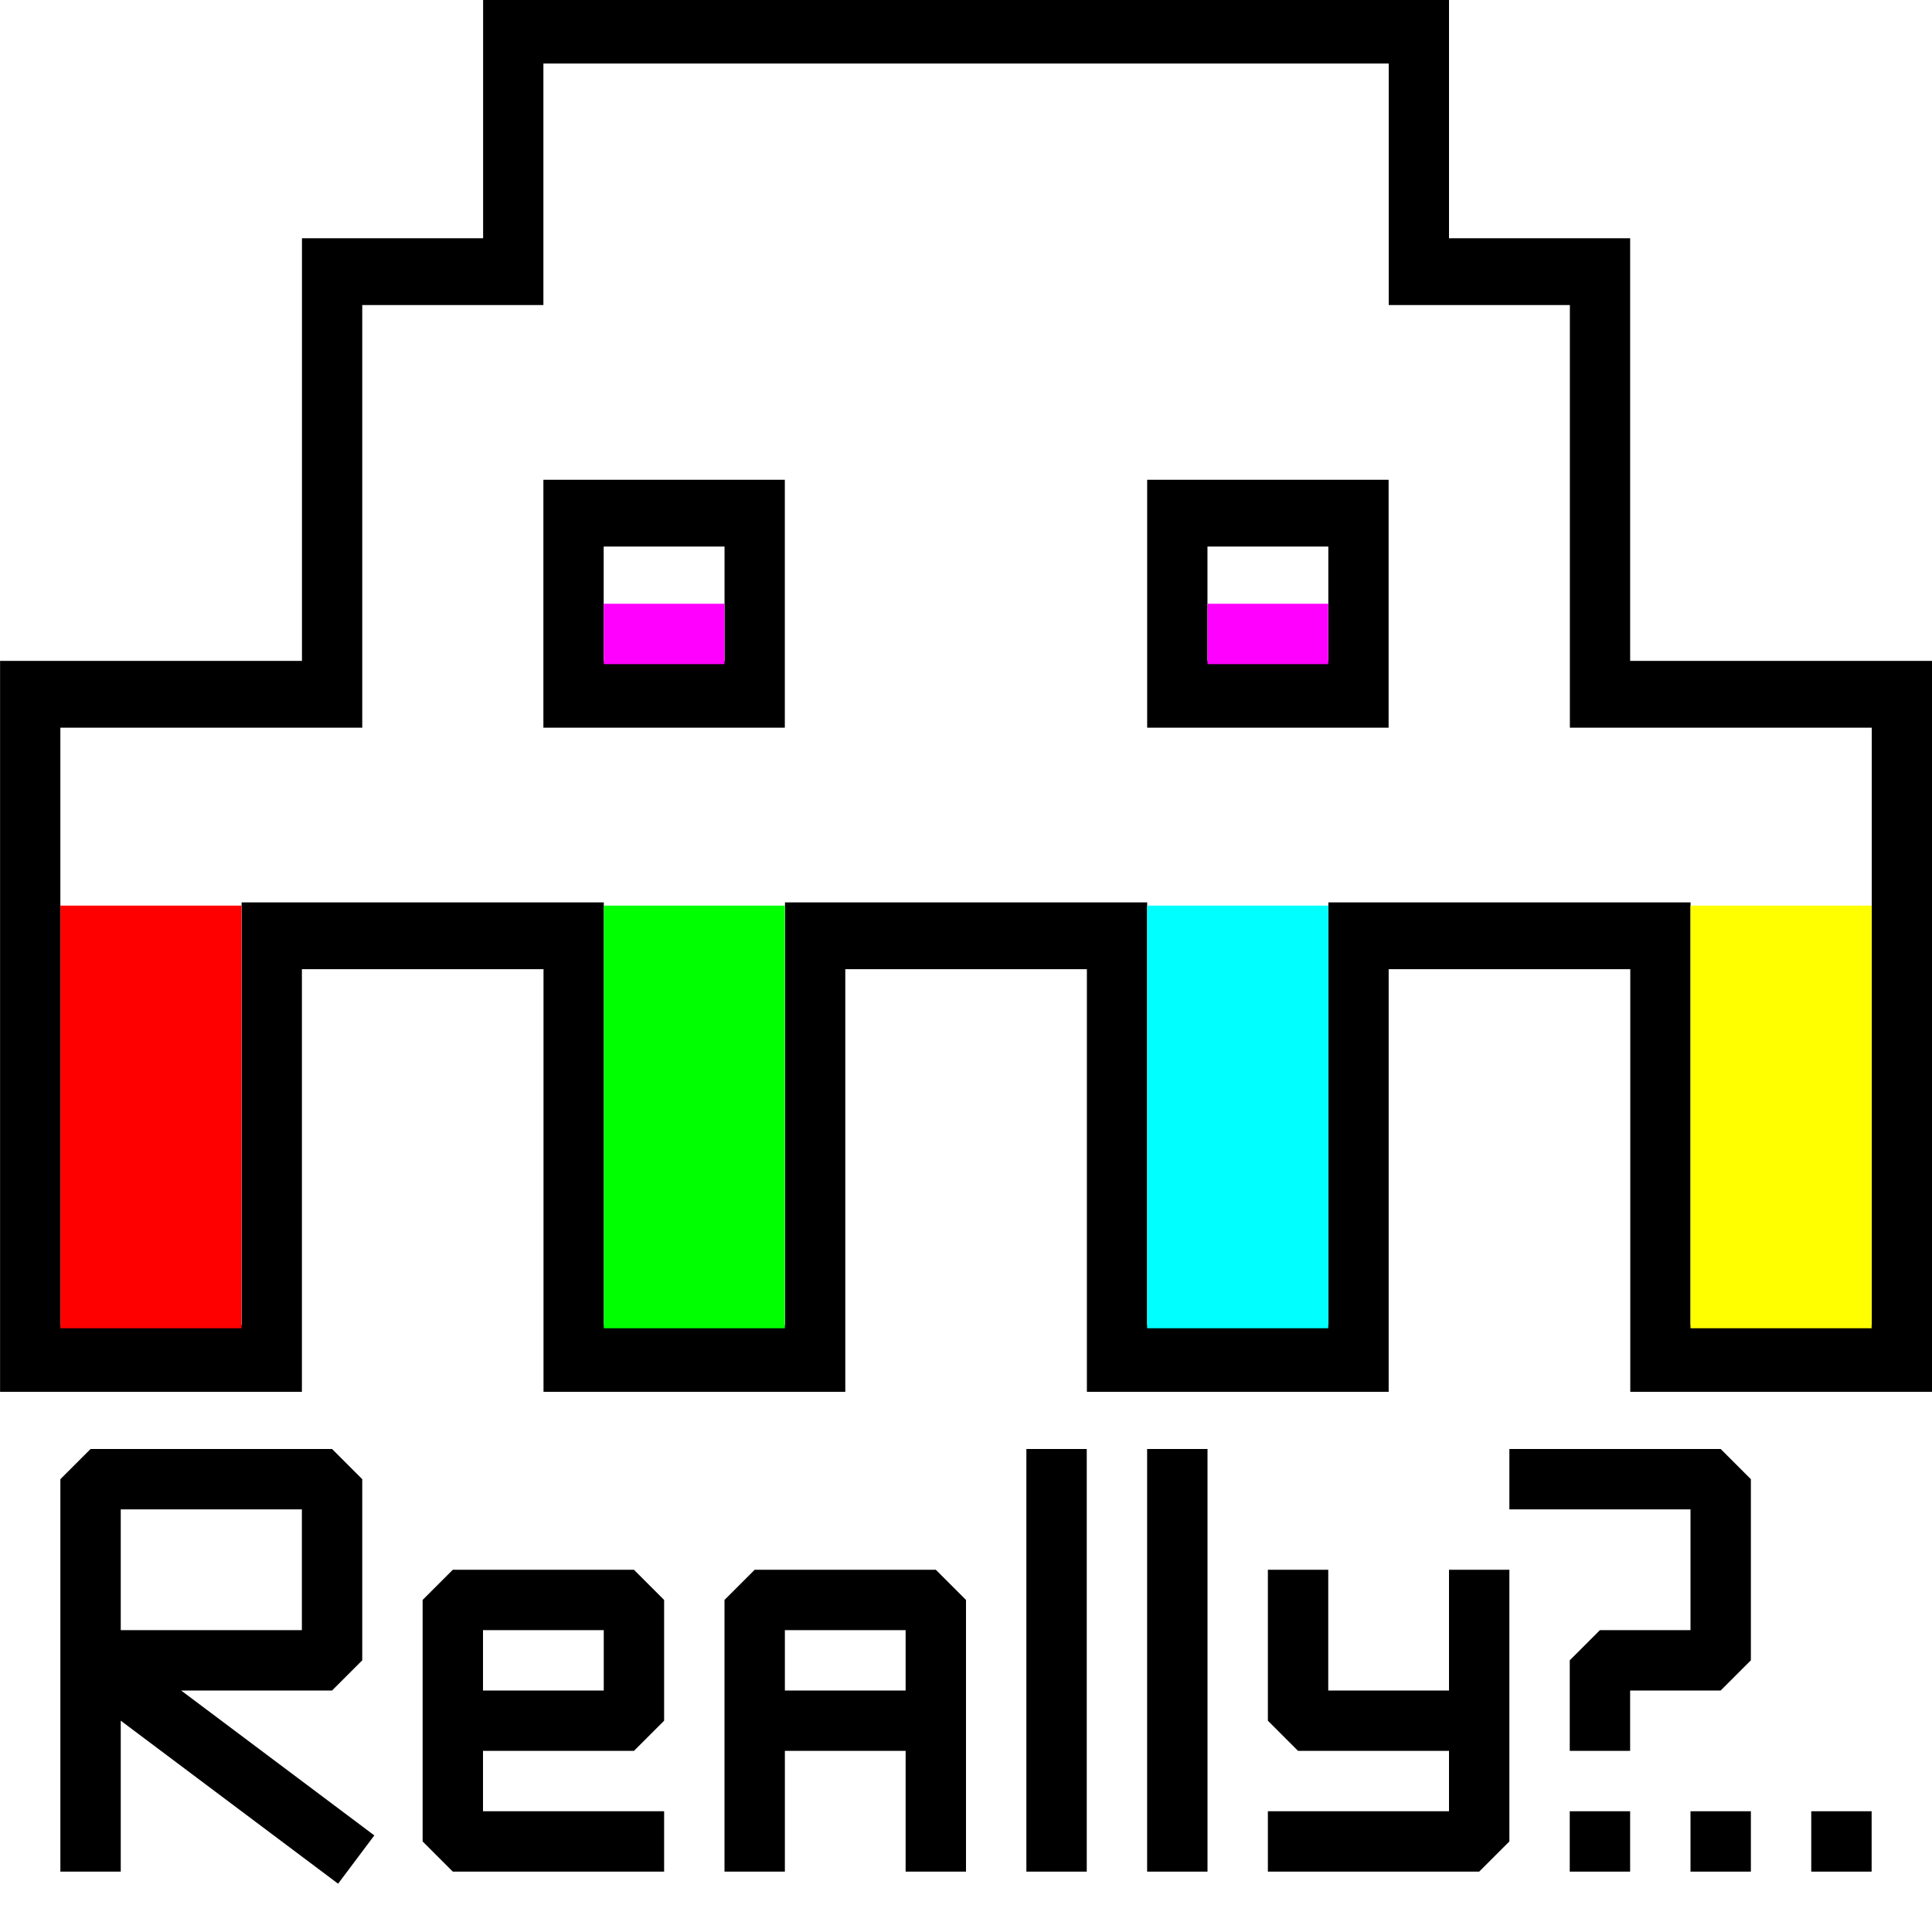
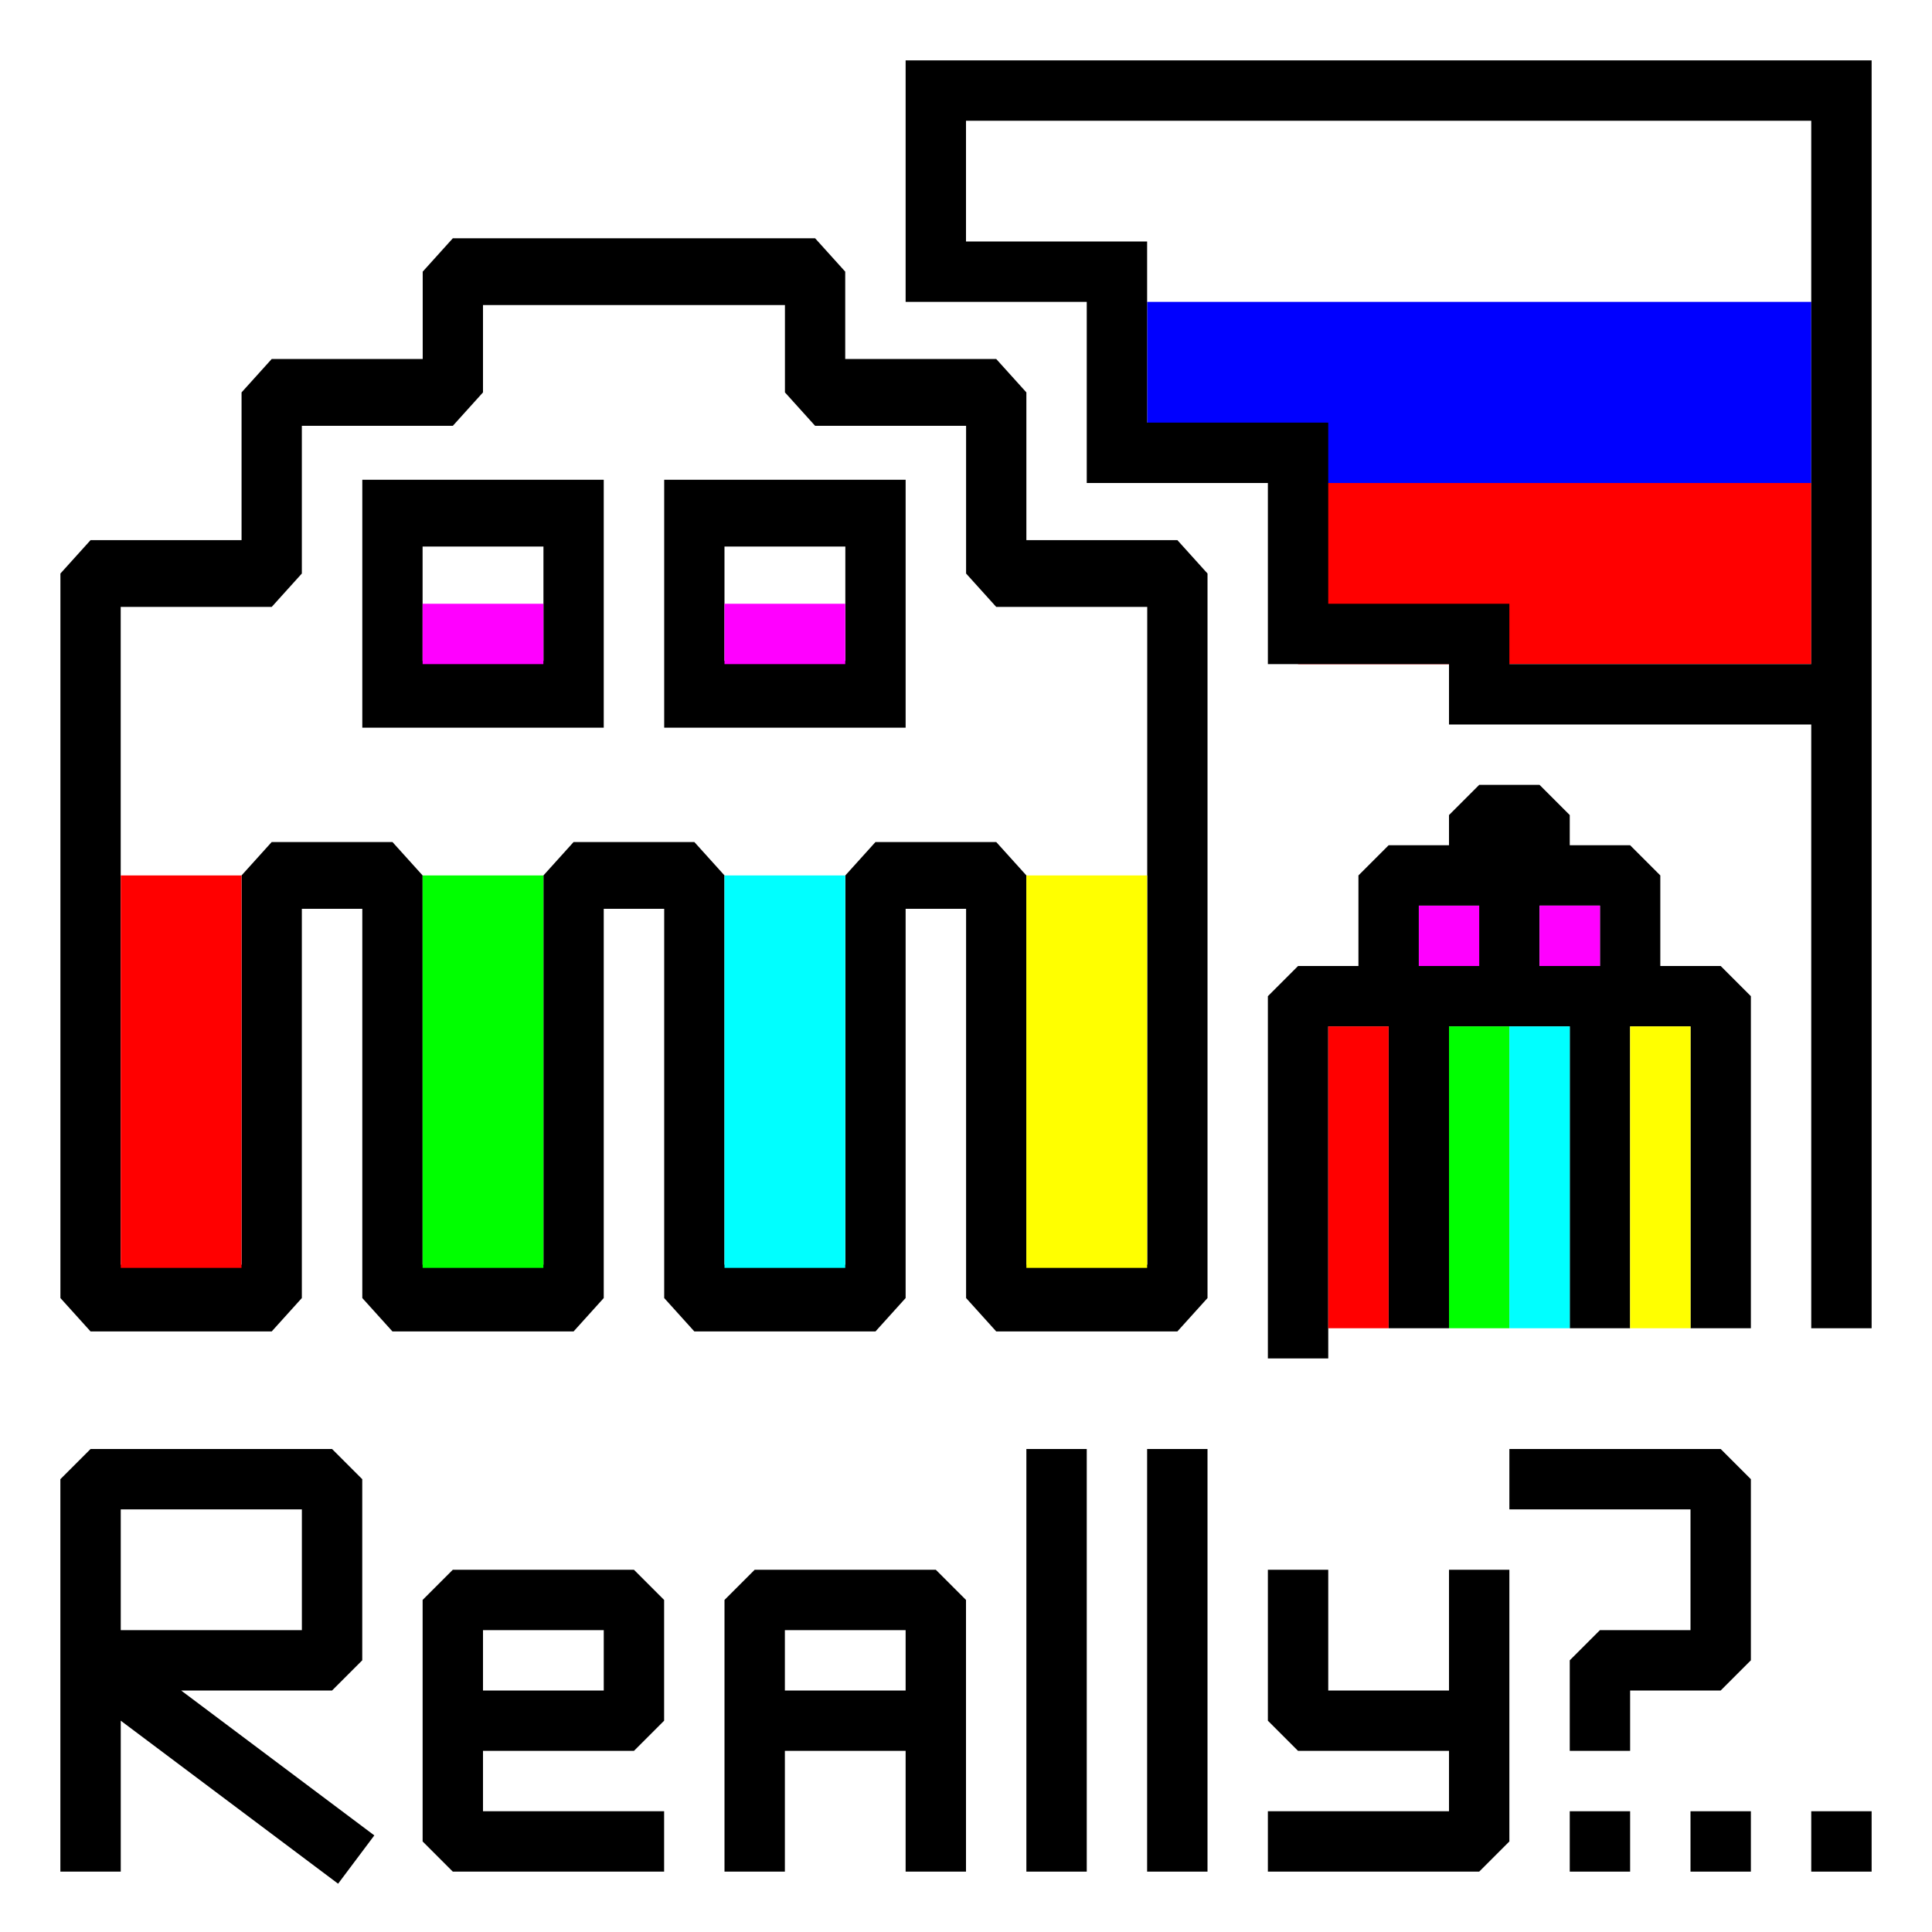
<svg xmlns="http://www.w3.org/2000/svg" id="svg3006" version="1.1" width="64" height="64">
  <defs id="defs3010" />
  <rect style="fill:#ffffff;fill-opacity:1;stroke-width:2;stroke-linecap:square;stroke-linejoin:bevel;stroke-miterlimit:4;stroke-dasharray:none" id="rect3884" width="64" height="64" x="0" y="0" />
  <g id="g3108" transform="matrix(1.99691,0,0,2.212444,-0.04146297,-1250.017)">
-     <path style="fill:none;stroke:#000000;stroke-width:1px;stroke-linecap:butt;stroke-linejoin:miter;stroke-opacity:1" d="m 0.522,585.333 3.4e-7,-9.944 5.008,0 0,-6.328 3.005,0 0,-3.616 15.023,0 0,3.616 3.005,0 0,6.328 5.008,0 0,9.944 -4.006,0 0,-6.328 -5.008,0 0,6.328 -4.006,0 0,-6.328 -5.008,0 0,6.328 -4.006,0 3e-7,-6.328 -5.008,0 -3e-7,6.328 z" id="path3136" />
-     <path style="fill:none;stroke:#000000;stroke-width:1px;stroke-linecap:butt;stroke-linejoin:miter;stroke-opacity:1" d="m 9.535,572.677 3.005,0 0,2.712 -3.005,0 z" id="path3906" />
-     <path style="fill:none;stroke:#000000;stroke-width:1px;stroke-linecap:butt;stroke-linejoin:miter;stroke-opacity:1" d="m 19.551,572.677 3.005,0 0,2.712 -3.005,0 z" id="path3906-3" />
+     <path style="fill:none;stroke:#000000;stroke-width:1;stroke-linecap:butt;stroke-linejoin:bevel;stroke-miterlimit:4;stroke-opacity:1;stroke-dasharray:none" d="m 1.523,584.429 0,-10.848 3.005,0 0,-2.712 3.005,0 0,-1.808 6.009,0 0,1.808 3.005,0 0,2.712 3.005,0 0,10.848 -3.005,0 0,-6.328 -2.003,0 0,6.328 -3.005,0 0,-6.328 -2.003,0 2e-7,6.328 -3.005,0 -2e-7,-6.328 -2.003,0 2e-7,6.328 z" id="path3136" />
+     <path style="fill:none;stroke:#000000;stroke-width:1px;stroke-linecap:butt;stroke-linejoin:miter;stroke-opacity:1" d="m 6.531,572.677 3.005,0 0,2.712 -3.005,0 z" id="path3906" />
+     <path style="fill:none;stroke:#000000;stroke-width:1px;stroke-linecap:butt;stroke-linejoin:miter;stroke-opacity:1" d="m 11.539,572.677 3.005,0 0,2.712 -3.005,0 z" id="path3906-3" />
  </g>
-   <rect style="fill:#ff0000" id="rect3039" width="6" height="14" x="2" y="30" />
-   <rect style="fill:#00ff00;fill-opacity:1" id="rect3041" width="6" height="14" x="20" y="30" />
-   <rect style="fill:#00ffff;fill-opacity:1" id="rect3043" width="6" height="14" x="38" y="30" />
-   <rect style="fill:#ffff00;fill-opacity:1" id="rect3045" width="6" height="14" x="56" y="30" />
-   <rect style="fill:#ff00ff;fill-opacity:1" id="rect3815" width="4" height="2" x="20" y="20" />
-   <rect style="fill:#ff00ff;fill-opacity:1" id="rect3817" width="4" height="2" x="40" y="20" />
+   <rect style="fill:#ff0000" id="rect3039" width="4" height="13" x="4" y="29" />
+   <rect style="fill:#00ff00;fill-opacity:1" id="rect3041" width="4" height="13" x="14" y="29" />
+   <rect style="fill:#00ffff;fill-opacity:1" id="rect3043" width="4" height="13" x="24" y="29" />
+   <rect style="fill:#ffff00;fill-opacity:1" id="rect3045" width="4" height="13" x="34" y="29" />
+   <rect style="fill:#ff00ff;fill-opacity:1" id="rect3815" width="4" height="2" x="14" y="20" />
+   <rect style="fill:#ff00ff;fill-opacity:1" id="rect3817" width="4" height="2" x="24" y="20" />
  <path style="fill:none;stroke:#000000;stroke-width:2;stroke-linecap:square;stroke-linejoin:bevel;stroke-miterlimit:4;stroke-opacity:1;stroke-dasharray:none" d="m 3,61 0,-12 8,0 0,6 -8,0 8,6" id="path3827" />
  <path style="fill:none;stroke:#000000;stroke-width:2;stroke-linecap:square;stroke-linejoin:bevel;stroke-miterlimit:4;stroke-opacity:1;stroke-dasharray:none" d="m 21,61 -6,0 0,-8 6,0 0,4 -6,0" id="path3829" />
  <path style="fill:none;stroke:#000000;stroke-width:2;stroke-linecap:butt;stroke-linejoin:bevel;stroke-miterlimit:4;stroke-opacity:1;stroke-dasharray:none" d="m 25,62 0,-9 6,0 0,9 0,-5 -6,0 z" id="path3833" />
  <path style="fill:none;stroke:#000000;stroke-width:2;stroke-linecap:square;stroke-linejoin:miter;stroke-miterlimit:4;stroke-opacity:1;stroke-dasharray:none" d="M 35,61 35,49" id="path3835" />
  <path style="fill:none;stroke:#000000;stroke-width:2;stroke-linecap:square;stroke-linejoin:miter;stroke-miterlimit:4;stroke-opacity:1;stroke-dasharray:none" d="M 39,61 39,49" id="path3835-7" />
  <path style="fill:none;stroke:#000000;stroke-width:2;stroke-linecap:square;stroke-linejoin:bevel;stroke-miterlimit:4;stroke-opacity:1;stroke-dasharray:none" d="m 43,53 0,4 6,0 0,-5 0,9 -6,0" id="path3868" />
  <rect style="fill:#000000;fill-opacity:1;stroke-width:2;stroke-linecap:round;stroke-linejoin:round;stroke-miterlimit:4;stroke-dasharray:none" id="rect3876" width="2" height="2" x="52" y="60" />
  <path style="fill:none;stroke:#000000;stroke-width:2;stroke-linecap:square;stroke-linejoin:bevel;stroke-miterlimit:4;stroke-opacity:1;stroke-dasharray:none" d="m 53,57 0,-2 4,0 0,-6 -6,0" id="path3878" />
  <rect style="fill:#000000;fill-opacity:1;stroke-width:2;stroke-linecap:square;stroke-linejoin:bevel;stroke-miterlimit:4;stroke-dasharray:none" id="rect3880" width="2" height="2" x="56" y="60" />
  <rect style="fill:#000000;fill-opacity:1;stroke-width:2;stroke-linecap:square;stroke-linejoin:bevel;stroke-miterlimit:4;stroke-dasharray:none" id="rect3882" width="2" height="2" x="60" y="60" />
+   <path style="fill:#ff0000;fill-opacity:1;stroke:none" d="m 43,16 c 5.333,0 11.667,0 17,0 0,2 0,4 0,6 -5.333,0 -11.667,0 -17,0 0,-2 0,-4 0,-6 z" id="path3853-0" />
+   <path style="fill:#0000ff;fill-opacity:1;stroke:none" d="m 38,10 22,0 0,6 -22,0 z" id="path3853" />
+   <path style="fill:none;stroke:#000000;stroke-width:2;stroke-linecap:square;stroke-linejoin:miter;stroke-miterlimit:4;stroke-opacity:1;stroke-dasharray:none" d="m 61,44 0,-41 -30,0 0,6 6,0 0,6 6,0 0,6 6,0 0,2 12,0 z" id="path3083" />
+   <rect style="fill:#ff00ff;fill-opacity:1;stroke:none" id="rect3875" width="2" height="2" x="47" y="30" />
+   <path style="fill:none;stroke:#000000;stroke-width:2;stroke-linecap:square;stroke-linejoin:bevel;stroke-miterlimit:4;stroke-opacity:1;stroke-dasharray:none" d="m 43,44 0,-11 3,0 0,-4 4,0 0,0 0,3 0,-3 -1,0 0,-2 2,0 0,2 3,0 0,4 3,0 0,11 0,-11 -4,0 0,11 0,-11 -6,0 0,11 0,-11 -4,0 0,11" id="path3879" />
+   <rect style="fill:#ff00ff;fill-opacity:1;stroke:none" id="rect3877" width="2" height="2" x="51" y="30" />
+   <rect style="fill:#ff0000" id="rect3039-5" width="2" height="10" x="44" y="34" />
+   <rect style="fill:#00ff00;fill-opacity:1" id="rect3041-5" width="2" height="10" x="48" y="34" />
+   <rect style="fill:#00ffff;fill-opacity:1" id="rect3043-1" width="2" height="10" x="50" y="34" />
+   <rect style="fill:#ffff00;fill-opacity:1" id="rect3045-3" width="2" height="10" x="54" y="34" />
</svg>
